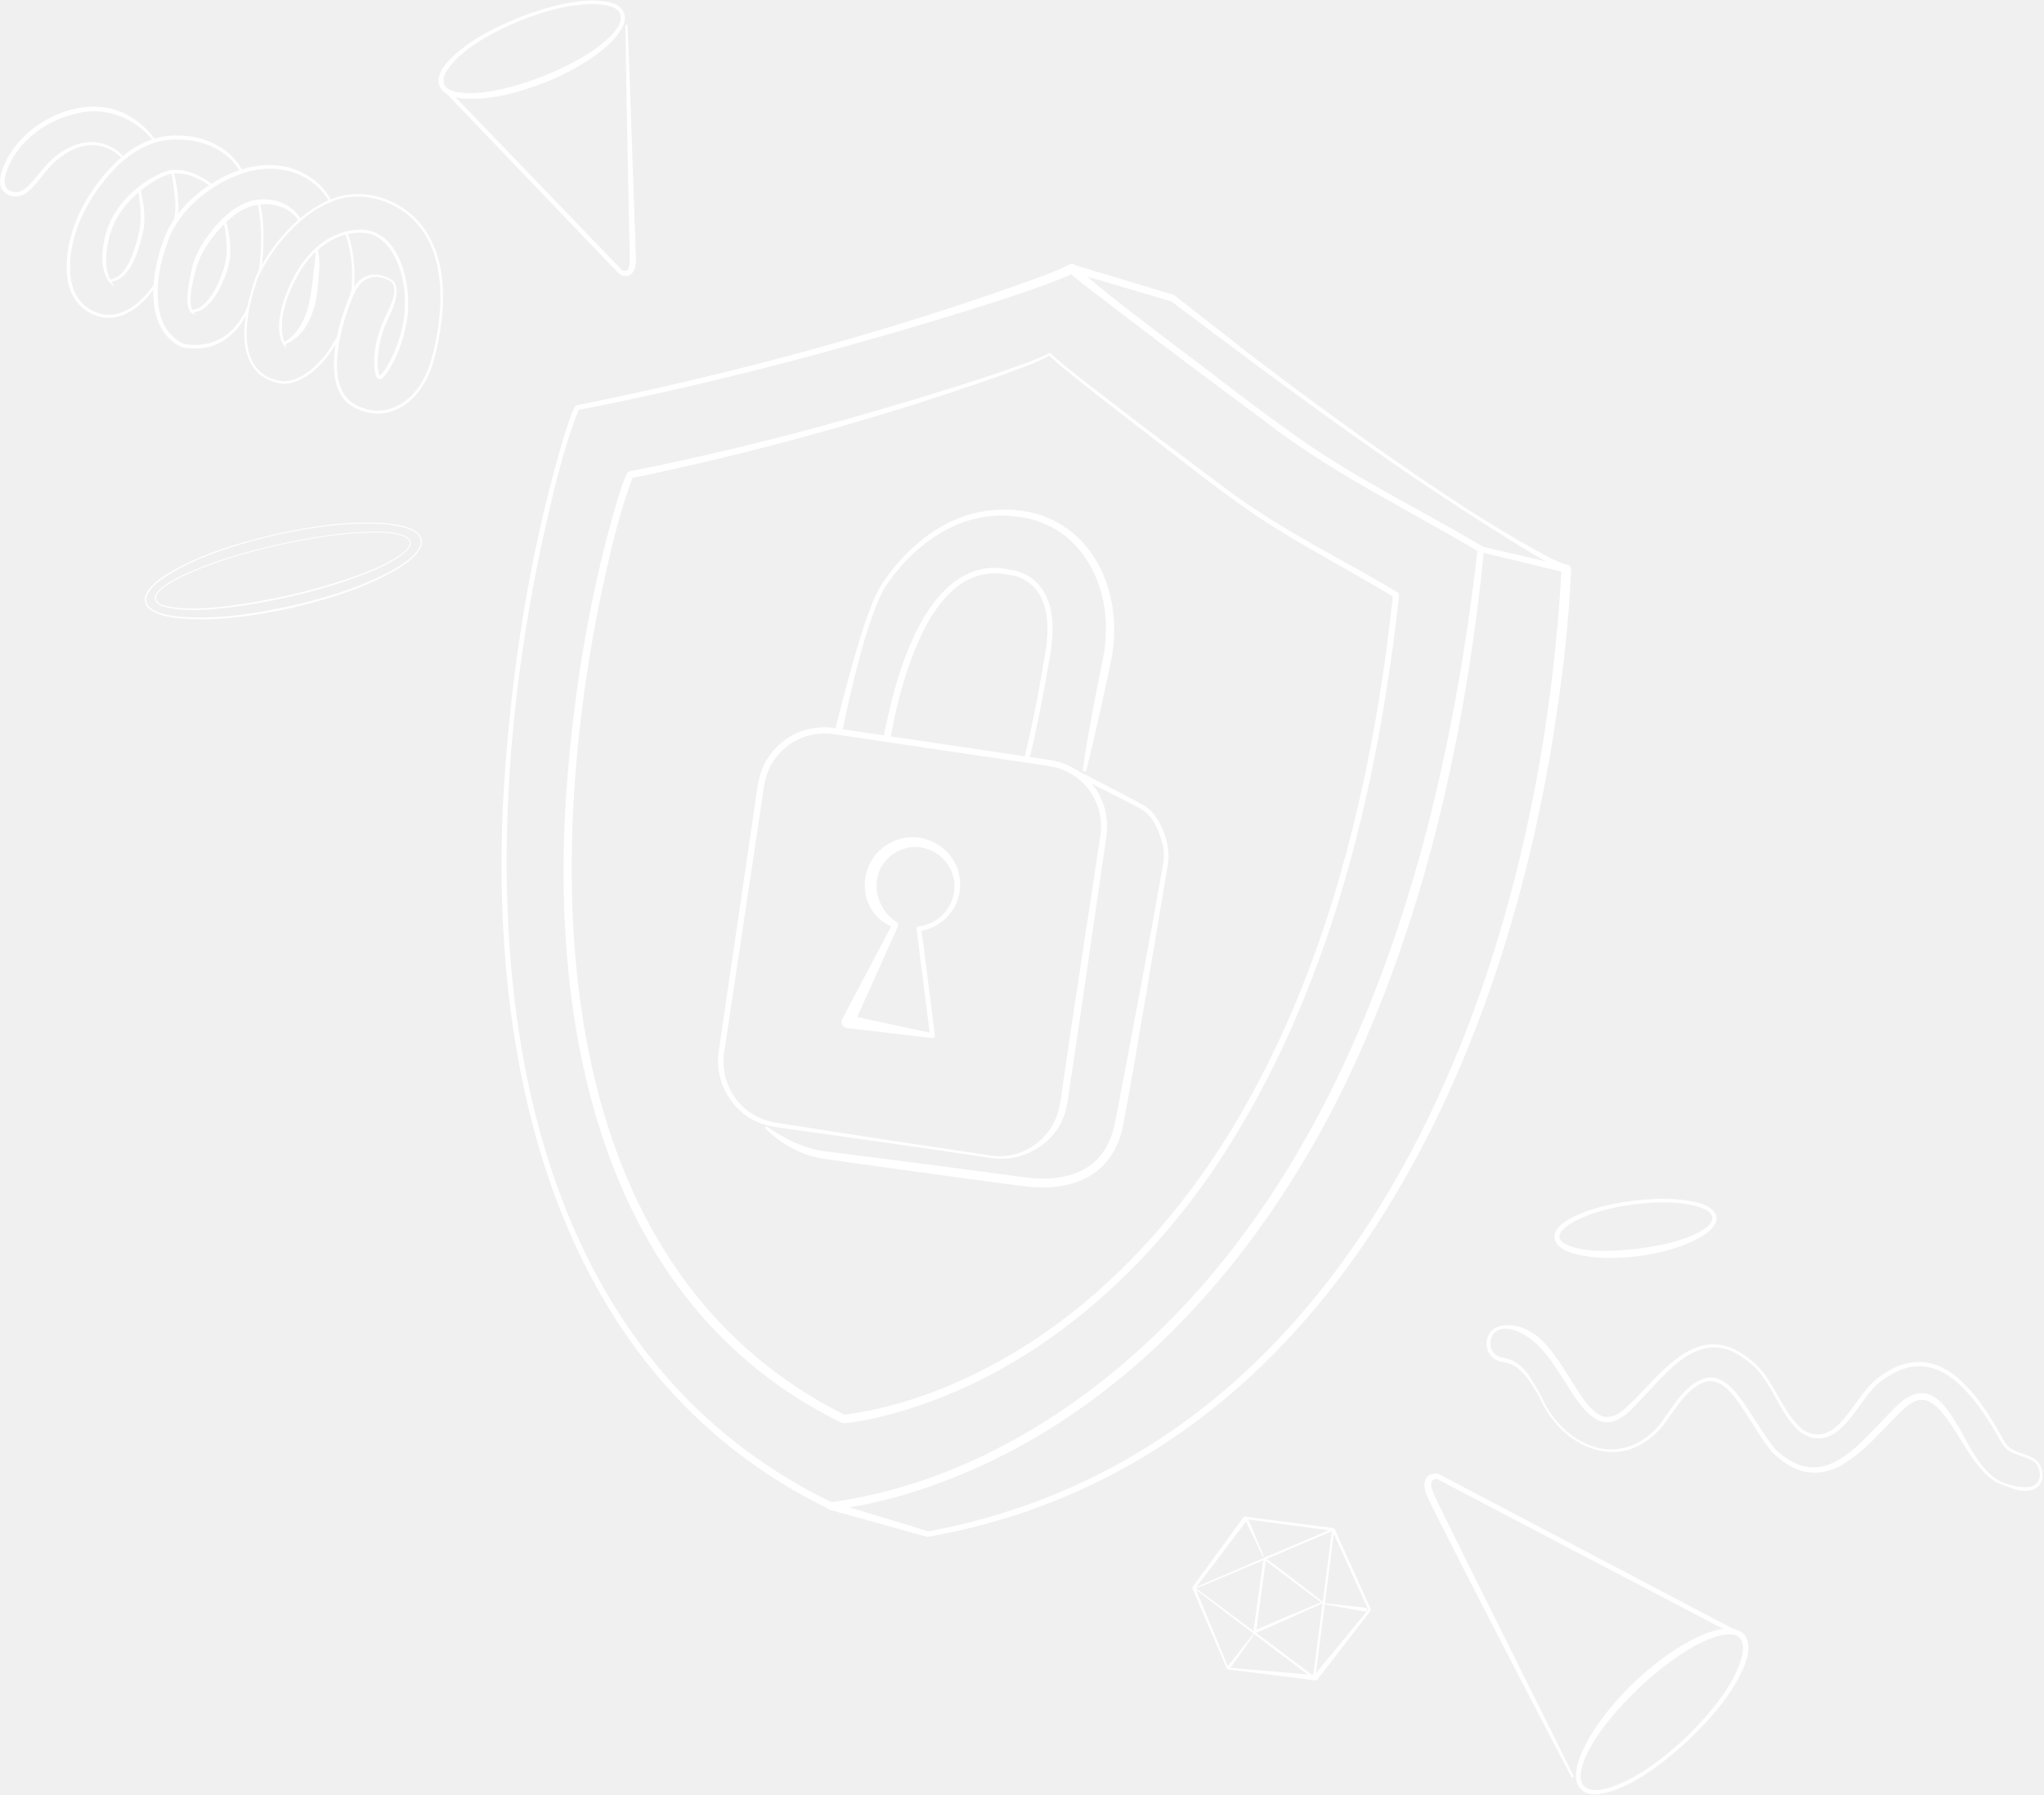
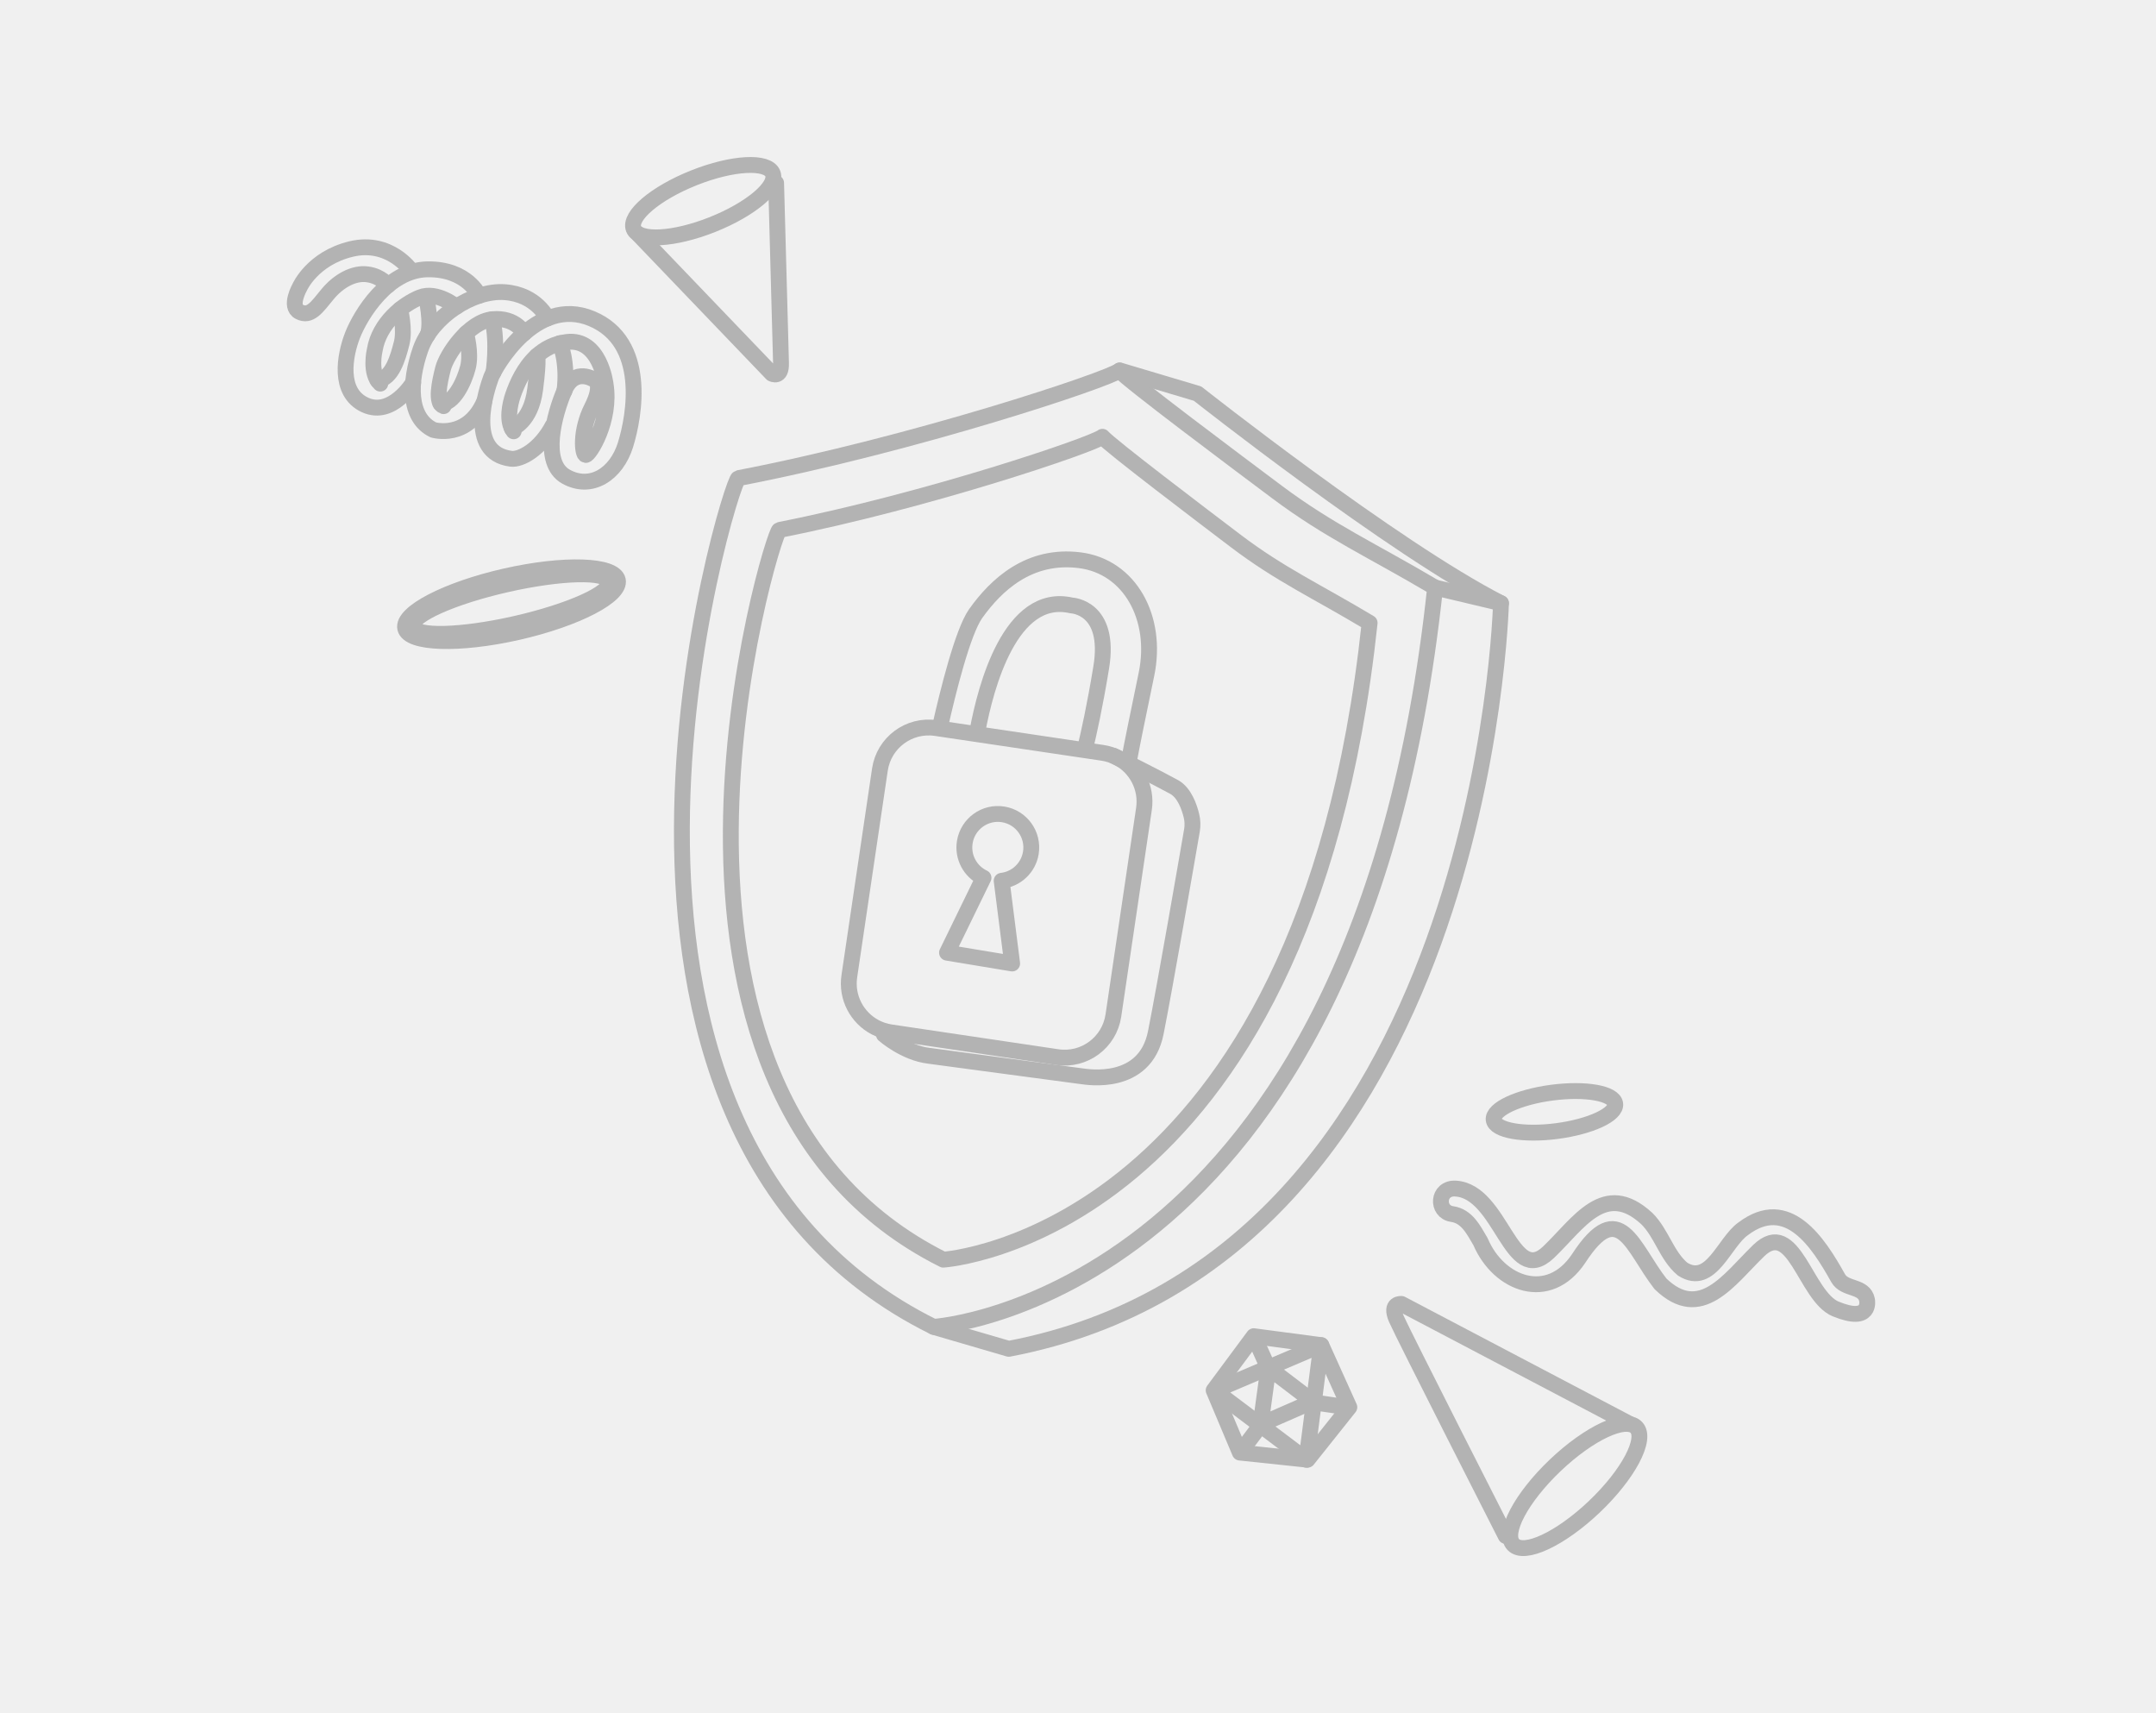
- <svg xmlns="http://www.w3.org/2000/svg" viewBox="0 0 1056 927" fill="none">
-   <path d="M618.001 820.47C638.561 835.71 658.931 850.82 679.291 866.16L678.281 866.58L688.241 789.98L689.001 790.55C665.351 800.65 641.771 810.54 618.001 820.46C618.001 820.46 641.771 810.54 618.001 820.46V820.47ZM616.711 820.31C640.561 810.01 664.601 799.67 688.581 789.55C688.951 789.38 689.401 789.72 689.341 790.12L679.551 866.74C679.501 867.21 678.911 867.46 678.541 867.16C657.861 851.65 637.201 835.91 616.721 820.3L616.711 820.31Z" fill="white" />
-   <path d="M682.461 827.62C672.561 820.31 662.841 813.03 653.091 805.51L653.941 805.16C653.911 806.76 653.601 808.33 653.421 809.91C652.281 818.47 650.151 834.37 648.961 843.07L647.941 842.3C659.391 837.27 670.811 832.49 682.461 827.62ZM683.941 827.8C672.281 833.1 660.391 838.5 648.531 843.65C648.021 843.89 647.421 843.43 647.511 842.88C648.731 834.11 650.901 818.35 652.121 809.74C652.371 808.15 652.491 806.53 652.911 804.96C652.981 804.68 653.271 804.5 653.561 804.58C663.781 812.08 673.921 820.03 683.951 827.81L683.941 827.8Z" fill="white" />
-   <path d="M652.401 803.98L643.361 785.09C643.181 784.71 643.341 784.26 643.721 784.08C644.111 783.89 644.581 784.08 644.741 784.47L652.891 803.76C653.031 804.07 652.541 804.3 652.401 803.98Z" fill="white" />
-   <path d="M647.73 844.59L635.43 861.81C635.17 862.17 634.68 862.25 634.32 862C633.95 861.74 633.88 861.21 634.16 860.86L647.26 844.25C647.48 843.96 647.95 844.3 647.73 844.6V844.59Z" fill="white" />
-   <path d="M683.931 828.02L705.501 830.45C706.041 830.51 706.441 831 706.371 831.55C706.311 832.12 705.771 832.52 705.211 832.41L683.851 828.56C683.521 828.51 683.591 827.98 683.931 828.02V828.02Z" fill="white" />
-   <path d="M688.41 790.7L643.55 784.67L644.6 784.79L617.34 820.7L617.43 819.96L634.73 861.67L634.35 861.39L679.77 865.28L678.57 865.78L707.13 831.15L707.05 831.8L688.4 790.71L688.41 790.7ZM689.37 789.41L708.21 831.27C708.31 831.49 708.27 831.74 708.13 831.92L680.7 867.45C680.41 867.83 679.94 868 679.5 867.95L634.26 862.29C634.09 862.27 633.94 862.16 633.88 862.01L616.05 820.52C615.94 820.27 615.98 819.98 616.14 819.78L642.66 783.32C642.66 783.32 642.68 783.3 642.7 783.3L643.72 783.43L689.37 789.39V789.41Z" fill="white" />
-   <path d="M1033.23 766.43C1022.02 761.54 1015.19 746.35 1008.49 736.65C1005.23 731.89 1001.99 726.79 996.83 724.04C990.69 720.9 985.17 725.98 980.92 730.28C971.68 739.41 963.33 749.77 951.89 756.51C942.65 762.04 931.99 762.19 922.99 756.1C920.14 754.24 917.55 752.08 915.16 749.73C910.9 744.21 907.25 738.31 903.56 732.5C898.83 725.61 892.04 712.38 882.38 713.47C872.88 715.44 866.37 726.46 861.01 733.88C856.97 739.58 851.63 744.53 845.15 747.4C832.01 753.52 816.36 748.17 806.65 738.26C801.66 733.38 797.76 727.46 795.01 721.08C791.18 714.77 786.84 706.43 779 704.09L778.08 703.82C777.77 703.74 777.45 703.7 777.13 703.64L776.17 703.47C771.06 702.93 767.29 697.78 768.1 692.74C769.05 685.81 775.53 683.65 781.71 684.72C795.88 686.3 804.54 701.83 811.5 712.62C815.85 719.17 819.61 726.86 826.45 730.88C831.16 733.46 836.15 730.74 839.77 727.36C852.57 716.1 867.15 693.94 885.73 694.36C892.1 694.52 898.05 697.49 903.02 701.29C906.95 704.16 910.34 707.79 913.01 711.82C919.12 720.8 922.95 731.4 931.44 738.49C938.79 743.09 945.31 740.97 951.23 734.4C957.94 727.36 962.48 717.57 970.6 711.46C983.38 701.67 997.3 700.32 1010.24 710.72C1021.31 719.73 1028.5 732.11 1035.39 744.31C1035.9 745.16 1036.32 745.92 1037 746.6C1040.44 750.27 1045.84 750.54 1050.11 753.01C1055.96 755.83 1057.47 765.91 1051.18 769.09C1045.13 771.76 1038.77 768.5 1033.23 766.41V766.43ZM1033.68 765.34C1037.32 766.88 1041.24 767.76 1045.02 768.11C1046.85 768.29 1048.74 768.19 1050.41 767.49C1055.75 765.03 1054.51 756.41 1049.46 754.17C1045.35 751.92 1039.45 751.45 1035.91 747.64C1035.19 746.93 1034.55 745.93 1034.06 745.08C1027.22 733.21 1019.83 720.9 1009.01 712.31C996.68 702.67 983.95 704.05 971.96 713.33C960.64 721.25 952.89 746.37 936.05 742.57C933.98 742.03 932.09 741.08 930.33 739.99C928.16 738.14 926.26 736 924.55 733.76C917.21 723.97 913.58 711.41 903.76 703.68C902.29 702.52 900.42 701.17 898.83 700.16C877.26 686.52 860.94 709.31 847.34 723.37C841.76 729.26 834.2 737.98 825.21 733.39C817.64 729.2 813.47 721.09 808.88 714.29C802.44 704.32 796 693.31 784.99 688.1C781.63 686.5 777.27 685.43 773.88 687.13C769.29 689.3 768.63 696.28 772.46 699.48C774.41 701.3 777.28 701.23 779.65 702.09C785.15 703.9 788.99 708.7 791.84 713.46C793.29 715.84 794.64 718.25 796 720.64C801.29 733.04 811.51 744.12 824.8 747.63C838.54 751.51 851.99 744.33 859.62 732.88C865.2 724.99 871.89 713.67 882.12 711.6C892.99 710.32 900.04 723.75 905.32 731.36C908.89 736.96 913.16 743.52 916.83 748.22C934.95 765.57 949.58 757.44 964.9 741.68C969.42 737.12 973.8 732.37 978.4 727.73C984.9 720.8 993.12 715.86 1001.64 723.32C1013.86 734.26 1018.82 757.98 1033.69 765.32L1033.68 765.34Z" fill="white" />
-   <path d="M150.781 313.97C131.571 318.09 111.771 321.21 92.091 319.33C71.371 317.13 68.851 307.17 86.871 296.18C103.851 286.09 123.051 280.42 142.161 275.92C161.341 271.76 181.111 268.62 200.781 270.42C221.471 272.56 223.901 282.42 206.031 293.46C189.091 303.65 169.891 309.4 150.791 313.98L150.781 313.97ZM150.541 312.92C169.571 308.47 188.721 302.83 205.631 292.84C222.901 282.29 221.051 273.16 200.701 270.98C181.121 269.17 161.381 272.29 142.261 276.41C123.231 280.95 104.091 286.66 87.221 296.75C70.091 307.33 71.861 316.38 92.181 318.49C111.741 320.22 131.451 317.08 150.541 312.92Z" fill="white" />
-   <path d="M149.16 308.36C132.52 311.96 98.88 318.44 83.25 312.88C73.42 308.07 87.98 300.3 92.59 297.96C108.55 290.15 125.79 285.36 143.04 281.34C160.33 277.55 177.96 274.45 195.72 274.63C204.14 274.61 220.44 277.05 207.2 286.97C199.91 292.1 191.52 295.38 183.24 298.49C172.11 302.52 160.69 305.7 149.17 308.36H149.16ZM148.97 307.51C160.48 304.91 171.88 301.79 183 297.83C191.26 294.78 199.63 291.58 206.89 286.53C219.74 277.18 203.6 275.12 195.71 275.08C177.99 274.89 160.39 277.96 143.13 281.74C125.94 285.79 108.73 290.62 92.84 298.44C88.75 300.56 74.38 308.13 83.5 312.31C98.9 317.67 132.54 311.11 148.97 307.51Z" fill="white" />
-   <path d="M428.789 779.7C281.819 708.79 249.179 539.01 261.509 390.23C266.079 334.17 275.459 278.35 291.679 224.43C293.169 219.89 294.479 215.45 296.519 211.04C296.729 210.67 296.929 210.2 297.279 209.82C297.399 209.72 297.519 209.48 298.139 209.31L298.569 209.22L300.289 208.88L303.729 208.19C383.819 191.69 463.149 170.26 539.939 142.1C543.909 140.4 548.439 138.92 552.039 136.71C552.039 136.71 552.519 136.48 552.529 136.48C553.569 135.98 554.769 136.24 555.519 137.03C558.969 140.8 563.189 144.11 567.119 147.44C579.489 157.65 592.349 167.26 605.089 177.02C630.799 196.15 655.799 216.42 682.539 234.11C709.479 251.57 738.319 265.85 765.919 282.24C766.509 282.58 766.819 283.23 766.739 283.87C758.339 367.16 741.449 450.39 709.269 528C667.599 629.84 593.479 724.94 488.119 764.98C470.769 771.54 452.799 776.71 434.389 779.21L431.849 779.51C430.929 779.55 429.939 779.78 428.759 779.71L428.789 779.7ZM429.549 775.92C508.829 764.88 578.829 715.64 628.979 654.81C679.969 592.85 712.449 517.76 733.839 440.92C747.989 389.42 757.329 336.63 763.419 283.51C763.419 283.51 764.259 285.16 764.229 285.13C727.469 263.26 688.439 244.57 654.429 218.3C628.649 199.13 602.869 179.95 577.389 160.38C569.889 154.52 558.789 146.56 551.739 140.24L555.209 140.56C553.799 141.56 552.709 141.99 551.579 142.54C535.269 149.34 518.349 154.49 501.549 159.88C438.889 179.29 375.429 196.24 311.129 209.32C308.489 209.89 301.799 211.12 299.059 211.69L298.629 211.77C299.109 211.64 299.119 211.5 299.139 211.51C299.039 211.65 298.889 211.91 298.769 212.16C290.249 233.8 285.289 256.79 280.149 279.47C243.069 452.22 247.999 687.61 429.549 775.92V775.92Z" fill="white" />
-   <path d="M435.238 735.1C309.208 673.94 282.709 527.71 293.269 400.29C297.219 352.28 305.269 304.53 318.949 258.3C320.329 253.95 321.629 249.54 323.569 245.29C323.719 244.96 324.029 244.43 324.329 244.07C324.399 243.93 325.089 243.45 325.459 243.41C327.329 243.08 332.659 241.95 334.649 241.59C389.489 230.3 443.618 215.6 496.998 198.73C508.418 195.07 519.828 191.33 531.058 187.13C534.688 185.66 538.579 184.43 541.899 182.4C542.179 182.22 542.538 182.27 542.758 182.5C549.278 188.71 556.719 194.09 563.769 199.71C585.339 216.44 607.179 232.83 629.009 249.22C636.269 254.7 643.629 259.98 651.249 264.91C674.159 279.77 698.599 291.93 722.059 305.97C722.599 306.29 722.879 306.9 722.819 307.49C720.329 330.33 717.108 353.1 713.048 375.73C699.868 449.13 677.468 521.85 638.618 585.98C597.208 654.6 532.639 713.49 453.149 732.24C448.199 733.38 443.148 734.3 438.098 734.92C437.268 735.03 436.158 735.15 435.258 735.11L435.238 735.1ZM436.128 730.71C458.298 727.94 480.099 720.74 500.399 711.2C560.079 683.16 607.158 633.27 640.168 576.88C676.298 515.03 697.389 445.42 710.069 375.19C714.119 352.64 717.238 329.93 719.678 307.15L720.439 308.66C697.159 294.46 672.699 282.03 649.899 266.95C627.249 251.62 606.138 234.22 584.348 217.71C573.558 209.34 562.768 200.96 552.168 192.35C548.598 189.41 545.059 186.65 541.779 183.32C541.779 183.32 542.678 183.4 542.668 183.4C535.658 187.48 527.849 189.81 520.339 192.76C459.939 214.27 398.058 231.63 335.368 245.07C333.658 245.47 327.948 246.56 326.158 246.96C326.428 246.99 326.998 246.57 326.988 246.52C326.998 246.52 327.009 246.51 327.019 246.49C326.989 246.53 326.878 246.72 326.798 246.91C319.478 265.84 315.208 285.97 310.798 305.8C280.158 453.04 282.669 653.64 436.139 730.71H436.128Z" fill="white" />
-   <path d="M554.45 136.67L606.49 152.35C622.89 165.05 639.12 178.17 655.78 190.6C688.6 215.43 722.01 239.55 756.52 261.99C769.5 270.33 782.69 278.33 796.23 285.72C800.76 288.18 805.28 290.64 810.34 291.92C810.94 292.07 811.37 292.56 811.49 293.13L811.7 294.2C810.59 321.24 807.43 347.96 803.31 374.64C775.03 559.19 680.93 758.45 479.12 793.87L428.59 779.81C427.48 779.5 426.83 778.35 427.14 777.24C427.45 776.13 428.6 775.48 429.71 775.79C429.75 775.81 479.89 791.06 479.93 791.09L479.25 791.06C706.62 749.08 795.67 499.67 806.72 294.09L808.08 296.37C804.06 292.94 799.51 290.54 794.99 287.94C728.65 248.25 666.58 201.91 604.88 155.46L605.47 155.77L553.33 140.43C552.29 140.12 551.7 139.04 552 138C552.31 136.96 553.4 136.36 554.44 136.68L554.45 136.67Z" fill="white" />
-   <path d="M765.429 282.25L809.588 292.53C811.698 293.05 810.978 296.23 808.838 295.76L764.748 285.13C762.888 284.65 763.519 281.83 765.429 282.24V282.25Z" fill="white" />
-   <path d="M268.31 8.99C281.75 3.85 302.41 -2.56 316.53 1.65C322.35 3.52 324.44 8.67 321.56 14.1C318.15 20.53 312.28 25.13 306.56 29.31C298.83 34.74 290.39 39.04 281.65 42.59C268.49 47.65 254.47 51.68 240.19 50.93C225.9 50.02 222.2 41.19 232.31 30.77C242.34 20.7 255.31 14.25 268.31 9V8.99ZM268.93 10.55C255.89 16.03 237.28 25.2 230.13 37.71C224.06 50.66 246.87 48.4 253.95 47.08C267.52 44.66 280.67 39.91 293.01 33.81C301.14 29.7 309.23 24.95 315.64 18.44C324.32 9.42 321.84 3.02 309.3 2.18C295.46 1.5 281.77 5.63 268.93 10.55Z" fill="white" />
-   <path d="M232.33 47.08L321.72 139.93L321.41 139.7C322.2 139.96 323.38 140.06 324.03 139.53C325.49 138.17 325.37 135.23 325.34 133.12L325.26 128.99L324.93 112.46C324.6 95.99 323.94 62.81 323.61 46.34L323.1 13.28C323.1 12.97 323.34 12.72 323.65 12.72C323.95 12.72 324.2 12.95 324.21 13.25L325.51 46.29C326.07 62.77 327.23 95.9 327.8 112.37C327.9 115.33 328.42 130.37 328.51 133.02C328.99 138.18 326.83 144.97 320.33 141.79C319.97 141.87 231.12 48.62 230.82 48.53C230.42 48.11 230.43 47.44 230.85 47.04C231.27 46.64 231.93 46.65 232.34 47.07L232.33 47.08Z" fill="white" />
-   <path d="M174.551 175.69C169.441 185.55 158.791 197.7 146.951 198.25C142.441 197.92 137.911 196.39 134.341 193.56C120.871 182.09 127.111 157.22 132.241 142.77C139.951 126.59 154.121 109.7 171.061 102.91C187.981 95.98 208.371 103.2 218.921 117.73C232.041 136.4 230.111 161.12 225.121 182.25C222.301 195.1 215.011 208.81 201.521 212.75C194.881 214.67 187.681 213.26 181.811 209.76C175.751 206.15 173.121 198.81 172.661 192.15C171.771 178.71 175.611 165.46 180.451 153.08C184.101 142.86 192.551 138.53 202.291 144.46C204.371 145.55 205.091 148.79 204.871 151.21C204.481 158.48 199.981 164.45 197.861 171.19C196.411 175.58 195.471 180.15 195.201 184.75C195.101 187.81 194.961 191 196.111 193.83C196.201 194 196.351 194.2 196.351 194.17C196.361 194.19 196.321 194.15 196.291 194.15C196.261 194.16 196.211 194.13 196.161 194.13C196.121 194.13 196.061 194.18 196.121 194.13C198.491 192.19 199.921 189.25 201.441 186.58C208.941 172.29 211.701 155.05 206.711 139.5C204.081 131.03 198.671 121.89 189.241 120.36C175.181 118.7 162.181 128.2 155.221 139.85C150.481 147.73 146.661 156.61 145.751 165.81C145.561 168.1 145.551 170.41 145.891 172.65C146.271 174.9 146.971 177.01 148.001 179.1C148.051 179.2 148.011 179.32 147.911 179.37C147.831 179.41 147.741 179.39 147.681 179.34C145.861 177.68 144.941 175.24 144.531 172.88C143.331 165.75 145.351 158.49 147.831 151.89C153.431 136.48 164.981 121.28 182.221 118.92C206.821 114.92 213.751 148.95 209.931 167.25C208.121 176.58 204.841 185.78 199.191 193.52C198.361 194.46 197.261 196.17 195.791 195.88C194.171 195.25 193.991 193.29 193.661 191.86C192.421 182.31 194.831 172.61 198.851 164C201.081 159.27 205.611 151.42 202.801 146.37C202.501 145.92 202.091 145.51 201.691 145.32C199.891 144.23 197.811 143.44 195.711 143.14C191.431 142.45 187.371 144.53 185.001 148.08C183.731 149.82 182.911 151.77 182.071 153.77C178.771 161.88 176.201 170.35 174.861 179C173.461 189.08 173.031 202.24 182.581 208.43C197.481 217.45 212.691 208.88 219.601 194.33C223.321 186.44 224.991 177.59 226.381 169C228.721 151.95 228.221 132.89 217.841 118.46C207.641 104.41 187.851 97.34 171.441 104.07C154.811 110.75 140.961 127.31 133.331 143.21C128.161 157.59 121.331 185.13 137.721 194.35C140.481 195.89 143.751 196.75 146.911 197.01C154.531 196.67 160.971 191.25 165.981 185.88C168.891 182.63 171.371 178.99 173.381 175.11C173.761 174.39 174.841 174.96 174.471 175.68L174.551 175.69Z" fill="white" />
-   <path d="M178.82 120.35C178.82 120.35 184.37 132.68 181.9 152.27" stroke="white" stroke-width="1.23" stroke-linecap="round" stroke-linejoin="round" />
-   <path d="M146.501 176.79C150.341 174.94 153.391 171.42 155.501 167.74C161.061 158.03 161.071 146.37 162.671 135.5C162.841 133.45 163.201 131.37 162.941 129.34C163.051 129.43 163.171 129.5 163.371 129.49C163.031 129.51 162.741 129.25 162.721 128.91C162.681 128.39 163.331 128.08 163.721 128.38C164.101 128.62 164.241 129.09 164.371 129.48C165.651 136 164.681 142.75 164.061 149.29C162.911 160.47 158.481 173.89 146.851 177.98C146.091 178.17 145.741 177.07 146.491 176.8L146.501 176.79Z" fill="white" />
-   <path d="M170.011 104.04C163.761 92.53 150.691 86.68 137.901 87.13C135.411 87.33 132.751 87.62 130.321 88.17C128.881 88.38 126.821 89.16 125.381 89.5C122.631 90.44 119.721 91.65 117.081 92.91C104.671 99.26 93.311 109.15 87.681 122.09C82.781 134.55 79.551 148.91 82.691 162.14C84.171 168.65 88.841 174.78 94.361 177.37C100.891 179.01 108.321 178.12 114.221 174.74C120.311 171.34 124.651 165.48 127.501 159.19C127.831 158.46 128.941 158.96 128.631 159.69C124.571 169.72 115.891 178.49 104.761 179.77C101.051 180.25 97.351 180.19 93.681 179.22C90.401 177.64 87.441 175.34 85.231 172.43C74.961 158.65 79.631 136.01 85.561 121.17C91.511 107.67 103.211 97.55 116.141 90.97C122.131 88.19 128.571 85.99 135.171 85.44L137.831 85.23C139.331 85.3 141.691 85.23 143.171 85.47C154.681 86.53 165.771 93.11 171.131 103.54C171.481 104.31 170.361 104.82 170.011 104.05V104.04Z" fill="white" />
-   <path d="M154.341 114.01C147.421 103.7 132.031 103.01 122.491 110.15C113.581 116.38 103.931 128.52 101.171 139.14C99.701 145.07 98.041 151.18 98.571 157.29C98.841 159.23 99.271 161.16 101.001 162.24C101.091 162.3 101.131 162.42 101.071 162.51C93.491 161.94 98.131 143.44 99.161 138.64C101.031 130.28 106.071 123 111.531 116.56C117.851 109.45 126.261 102.75 136.331 102.96C143.921 102.93 151.861 106.5 155.461 113.46C155.801 114.19 154.751 114.72 154.361 114.02L154.341 114.01Z" fill="white" />
-   <path d="M133.742 139.68C135.292 128.03 135.542 115.98 132.962 104.46C132.782 103.69 133.982 103.39 134.162 104.19C135.532 110.03 136.132 116.02 136.162 122.01C136.192 128 135.822 133.95 134.952 139.88C134.832 140.67 133.602 140.5 133.732 139.68H133.742Z" fill="white" />
-   <path d="M116.55 113.62C119.25 122.52 120.28 132.47 116.81 141.3C114.37 147.84 111.26 154.59 105.64 159.05C103.73 160.49 101.25 161.54 98.72 161.21C98.38 161.17 98.14 160.86 98.19 160.52C98.23 160.19 98.53 159.96 98.85 159.98C100.97 160.15 103.02 159.19 104.69 157.81C109.79 153.4 112.67 146.9 114.96 140.65C116.49 136.35 117.33 132.01 117.12 127.45C117.03 122.93 116.37 118.37 115.38 113.96C115.17 113.22 116.33 112.85 116.56 113.62H116.55Z" fill="white" />
-   <path d="M124.22 88.86C118.17 77.9 105.22 72.3 93.08 72.08C80.47 71.16 68.78 77.59 60.04 86.35C45.76 100.97 34.8 121.22 36.34 142.15C36.76 146.23 37.91 150.28 40.14 153.67C44.54 160.4 53.44 164.33 61.3 161.92C69.21 159.54 75.47 153.09 79.98 146.36C80.4 145.65 81.47 146.31 81.03 147C76.34 154.13 70.07 160.71 61.72 163.35C53.23 166.02 43.55 161.94 38.74 154.6C36.31 150.93 35.08 146.62 34.62 142.34C32.95 120.8 44.01 100.09 58.66 84.98C70.23 73.52 83.13 67.86 99.56 70.67C110.14 72.48 120.44 78.47 125.33 88.37C125.67 89.14 124.54 89.63 124.2 88.87L124.22 88.86Z" fill="white" />
-   <path d="M109.09 96.45C103.61 92.47 97.08 89.26 90.3 89.59C85.04 89.93 80.36 93.06 76.03 95.89C68.59 101.15 62.14 108.06 58.49 116.47C55.07 124.92 52.23 139.72 58.73 147.19C58.95 147.41 58.59 147.79 58.36 147.57C51.99 141.99 52.28 132.36 53.75 124.69C56.33 109.24 68.81 95.9 83.12 89.5C89.05 86.52 96.09 87.61 101.86 90.42C104.73 91.8 107.41 93.47 109.88 95.51C110.14 95.73 110.18 96.11 109.96 96.38C109.74 96.65 109.35 96.68 109.09 96.46V96.45Z" fill="white" />
-   <path d="M72.431 97.54C74.161 104.18 75.151 111.12 74.261 118C72.301 127.28 68.071 144.79 56.661 145.65C55.881 145.68 55.781 144.52 56.561 144.42C63.381 143.49 66.611 136.34 68.771 130.56C70.901 124.28 72.971 117.81 72.681 111.12C72.591 106.69 72.051 102.21 71.231 97.83C71.061 97.08 72.221 96.76 72.431 97.53V97.54Z" fill="white" />
-   <path d="M89.821 89.12C90.911 93.36 91.621 97.67 91.981 102.03C92.241 106.44 92.511 110.99 90.721 115.19C90.581 115.5 90.211 115.63 89.901 115.49C89.601 115.35 89.461 115 89.591 114.69C91.481 108.65 90.321 101.96 89.621 95.76C89.321 93.63 88.991 91.49 88.621 89.38C88.481 88.62 89.631 88.36 89.821 89.12Z" fill="white" />
-   <path d="M78.731 72.23C69.621 60.86 54.121 54.83 39.831 58.52C25.771 61.68 12.341 70.45 5.641 83.4C4.001 86.47 2.511 90.06 2.401 93.54C2.351 95.65 3.061 97.48 4.831 98.37L5.971 98.87C10.281 100.53 13.991 96.84 16.711 93.8C19.181 91.06 21.381 88.08 23.951 85.23C31.511 76.89 43.551 70.44 54.821 74.78C58.441 76.12 61.751 78.27 64.181 81.41C64.651 82.05 63.721 82.8 63.211 82.16C61.001 79.37 57.721 77.3 54.351 76.14C43.601 72.25 32.511 78.67 25.421 86.57C23.001 89.29 20.791 92.36 18.281 95.19C15.671 98.09 12.661 101.32 8.361 101.5C3.681 101.52 -0.209 98.41 0.071 93.51C0.131 89.63 1.911 85.36 3.471 82.45C13.391 62.89 40.861 49.25 61.951 57.59C69.091 60.46 75.311 65.3 79.731 71.54C80.171 72.22 79.201 72.9 78.721 72.24L78.731 72.23Z" fill="white" />
-   <path d="M846.991 648.79C835.541 650.17 823.751 650.52 812.541 647.29C800.901 643.93 799.671 635.98 810.381 629.88C820.481 624.26 831.951 621.84 843.251 620.29C854.571 618.96 866.261 618.44 877.421 621.29C889.011 624.38 890.001 632.03 879.761 638.25C869.821 644.29 858.371 647.1 846.991 648.79V648.79ZM846.481 644.94C857.401 643.44 868.681 641.35 878.461 636.1C887.291 631.04 886.681 626.04 876.881 623.16C866.081 620.17 854.551 620.8 843.491 622.13C836.061 623.17 828.701 624.78 821.661 627.26C816.701 628.95 798.791 636.63 808.481 642.48C818.541 647.64 835.351 646.23 846.491 644.95L846.481 644.94Z" fill="white" />
-   <path d="M511.99 598.14C480.24 593.32 433.52 586.78 401.85 582.32C398.15 581.9 394.3 580.95 390.83 579.32C376.39 572.74 368.45 556.5 371.61 541.02C375.04 517.59 386.03 442.78 389.38 419.92C390.55 413.39 391.08 404.05 393.54 397.74C396.31 390.44 401.74 384.26 408.43 380.33C415.15 376.36 423.23 374.93 430.92 376.01L518.97 389.09L540.98 392.36C544.7 392.83 548.651 393.82 552.091 395.48C562.711 400.43 570.391 410.97 571.711 422.62C572.231 426.44 571.881 430.34 571.281 434.11C567.871 457.54 557.12 532.39 553.6 555.22C552.41 561.76 551.85 571.1 549.31 577.4C543.63 591.96 527.17 600.6 511.99 598.13V598.14ZM512.17 596.91C526.65 599.19 541.4 589.8 546.07 576.16C548.15 570.55 548.88 560.78 549.94 554.69L553.16 532.67C554.14 525.64 567.52 438.38 568.18 433.66C570.33 423.15 567.2 411.82 559.41 404.35C555.62 400.65 550.91 397.89 545.79 396.49C542.61 395.6 522.23 392.81 518.5 392.21L430.44 379.17C423.45 378.21 416.14 379.51 410.05 383.13C403.99 386.72 399.08 392.31 396.6 398.92C394.44 404.52 393.68 414.3 392.6 420.4C389.2 443.11 377.94 518.15 374.45 541.45C371.38 555.8 378.461 570.84 391.841 577.13C395.131 578.7 398.52 579.61 402.16 580.09C433.7 585.1 480.441 592.22 512.151 596.92L512.17 596.91Z" fill="white" />
-   <path d="M396.301 582.01C405.001 587.95 414.701 592.98 425.211 594.51C446.361 597.29 475.001 600.82 496.251 603.69C506.941 605.08 517.851 606.56 528.551 608.02C538.781 609.52 549.841 609.16 559.171 604.42C568.561 599.82 574.181 590.23 575.961 580.16L577.241 573.78C585.391 531.44 593.491 488.11 601.041 445.57C601.541 442.51 601.421 439.36 600.661 436.35C598.871 429.44 596.081 421.87 589.771 418.06C585.961 415.89 576.451 411.16 572.441 409.06C564.701 405.12 556.871 401.31 549.071 397.48C548.331 397.12 548.031 396.23 548.391 395.5C548.751 394.77 549.641 394.47 550.371 394.82C561.201 400.44 580.421 410.21 590.921 415.97C599.521 420.74 605.131 436.6 603.441 445.95C596.631 485.83 588.851 534.98 581.461 574.57L580.241 580.99C578.301 592.32 571.761 603.18 561.231 608.39C551.031 613.6 539.251 614.16 528.131 612.6C517.411 611.18 506.491 609.77 495.791 608.29C474.441 605.34 445.861 601.52 424.621 598.41C413.571 596.55 403.401 590.71 395.451 582.96C395.201 582.71 395.201 582.3 395.451 582.06C395.681 581.83 396.041 581.82 396.291 582.01H396.301Z" fill="white" />
-   <path d="M492.911 460.83C495.221 444.24 477.801 431.94 463.101 440.08C448.941 448.07 449.951 467.75 463.231 476.27C463.971 476.68 464.311 477.58 463.961 478.34L441.131 529.19L438.691 524.46L481.971 533.72L480.541 535.1C480.541 535.1 473.511 479.82 473.511 479.81C473.421 479.13 473.921 478.51 474.601 478.44C479.151 478 483.511 475.92 486.791 472.75C490.101 469.59 492.241 465.31 492.911 460.83V460.83ZM495.661 461.29C493.961 471.47 485.111 479.73 474.881 480.91L475.971 479.52L483.001 534.79C483.111 535.57 482.421 536.28 481.631 536.18C481.571 536.21 437.671 531 437.611 531.02C435.391 530.8 434.061 528.22 435.171 526.29L461.201 477L461.931 479.07C443.471 472.55 441.721 447.57 457.451 436.82C475.581 424.61 499.381 439.72 495.681 461.3L495.661 461.29Z" fill="white" />
-   <path d="M456.822 378.91C462.452 351.18 475.292 301.27 506.902 294.01C511.872 292.94 517.042 293.2 521.912 294.34C525.372 294.5 531.292 296.8 534.522 299.88C545.292 309.55 544.702 325.6 542.492 338.66C541.032 347.44 539.442 356.21 537.712 364.95C536.002 373.69 534.152 382.41 532.062 391.08C531.612 392.75 529.062 392.21 529.452 390.44C533.662 373.21 537.012 355.75 539.902 338.23C541.312 329.7 542.022 320.73 539.402 312.43C537.042 304.35 530.042 297.74 521.552 297.01C489.942 289.99 474.622 327.1 467.042 351.51C464.282 360.72 462.112 370.11 460.392 379.58C459.952 381.89 456.412 381.33 456.822 378.91V378.91Z" fill="white" />
-   <path d="M431.791 375.59C435.061 362.7 438.341 349.83 442.101 337.08C444.021 330.71 445.931 324.34 448.201 318.07C450.551 311.77 452.851 305.4 456.821 299.85C470.221 280.62 490.461 264.62 514.671 263.41C560.881 260.39 583.111 303.37 573.361 344.43C569.631 362.16 565.561 380.18 561.301 397.77C560.991 398.87 559.341 398.69 559.451 397.43C562.111 378.44 566.311 357.62 570.101 338.74C573.561 319.9 570.131 299.06 557.691 284.06C549.561 274.08 537.351 267.85 524.541 266.76C497.451 263.33 473.701 279.71 458.681 301.19C454.921 306.46 452.691 312.79 450.451 318.87C448.281 325.09 446.311 331.41 444.581 337.79C441.091 350.55 438.061 363.45 435.471 376.42C434.981 378.84 431.221 378.16 431.791 375.59V375.59Z" fill="white" />
-   <path d="M872.45 898.7C860.63 909.69 841.26 925.34 824.81 926.79C817.85 927.25 813.55 922.79 814.26 915.82C815.14 907.61 819.37 900.3 823.62 893.48C832.43 880.05 843.74 868.41 856.36 858.53C864.91 852.03 874.01 846.11 884.33 842.7C899.75 837.62 907.37 845.35 901.13 860.59C894.83 875.42 883.9 887.68 872.45 898.7V898.7ZM871.14 897.32C882.51 886.11 898.3 868.47 900.5 852.35C901.41 836.16 878.37 848.17 871.47 852.55C858.21 860.82 846.38 871.38 835.97 883.01C829.15 890.77 822.64 899.19 818.64 908.74C813.31 921.89 818.63 927.58 832.18 923.17C847.03 918.04 859.7 907.91 871.13 897.32H871.14Z" fill="white" />
-   <path d="M894.16 843.4C894.28 843.43 740.31 763 742.4 763.83C736.6 764.28 740.66 771.33 742.07 774.56L744.44 779.49C761.97 815.17 795.01 881.07 812.95 917.3C813.1 917.61 812.98 917.99 812.67 918.14C812.36 918.29 811.99 918.17 811.83 917.87C789.69 875.59 762.71 823.59 741.28 781.04C739.9 778.12 737.55 773.9 736.57 770.82C735.42 767.74 735.53 762.94 739.2 761.56C740.48 761.08 741.83 760.88 743.15 761.3L895.26 841.27C895.84 841.58 896.07 842.3 895.76 842.88C895.45 843.46 894.73 843.69 894.15 843.38L894.16 843.4Z" fill="white" />
+ <svg xmlns="http://www.w3.org/2000/svg" viewBox="0 0 136 108" fill="none">
+   <g clip-path="url(#clip0_1418_2275)">
+     <path d="M76.614 87.701L82.41 92.068L83.341 84.839L76.614 87.701Z" stroke="#B3B3B3" stroke-linecap="round" stroke-linejoin="round" />
+     <path d="M82.814 88.393L80.009 86.258L79.521 89.833L82.814 88.393Z" stroke="#B3B3B3" stroke-linecap="round" stroke-linejoin="round" />
+     <path d="M79.938 86.142L79.128 84.341" stroke="#B3B3B3" stroke-linecap="round" stroke-linejoin="round" />
+     <path d="M79.453 89.97L78.257 91.565" stroke="#B3B3B3" stroke-linecap="round" stroke-linejoin="round" />
+     <path d="M82.88 88.448L84.902 88.743" stroke="#B3B3B3" stroke-linecap="round" stroke-linejoin="round" />
+     <path d="M83.35 84.839L79.089 84.273L76.557 87.687L78.21 91.613L82.479 92.064L85.116 88.754L83.35 84.839Z" stroke="#B3B3B3" stroke-linecap="round" stroke-linejoin="round" />
+     <path d="M115.799 82.559C113.875 81.765 113.157 76.722 110.925 78.889C109.056 80.704 107.276 83.416 104.742 80.97C102.971 78.698 102.165 75.398 99.581 79.371C97.692 82.2 94.54 81.013 93.39 78.311C92.953 77.574 92.537 76.701 91.59 76.568C90.594 76.423 90.661 74.898 91.814 74.963C94.719 75.128 95.305 81.241 97.676 78.982C99.585 77.162 101.207 74.394 103.881 76.855C104.822 77.788 105.121 79.186 106.136 80.041C107.928 81.18 108.761 78.33 109.958 77.501C112.776 75.365 114.699 78.375 115.949 80.612C116.381 81.374 117.584 81.053 117.772 81.984C117.783 82.032 118.045 83.483 115.8 82.558L115.799 82.559Z" stroke="#B3B3B3" stroke-linecap="round" stroke-linejoin="round" />
+     <path d="M32.665 39.866C36.368 39.025 39.192 37.556 38.972 36.584C38.752 35.613 35.572 35.508 31.869 36.349C28.166 37.19 25.342 38.659 25.561 39.63C25.781 40.601 28.961 40.707 32.665 39.866Z" stroke="#B3B3B3" stroke-linecap="round" stroke-linejoin="round" />
+     <path d="M32.515 39.345C35.937 38.568 38.586 37.38 38.43 36.693C38.275 36.005 35.374 36.078 31.952 36.855C28.53 37.632 25.881 38.819 26.037 39.507C26.192 40.195 29.093 40.122 32.515 39.345Z" stroke="#B3B3B3" stroke-linecap="round" stroke-linejoin="round" />
+     <path d="M44.942 14.162C47.365 13.197 49.068 11.756 48.745 10.942C48.423 10.129 46.197 10.251 43.774 11.215C41.351 12.179 39.648 13.62 39.97 14.434C40.293 15.248 42.518 15.126 44.942 14.162Z" stroke="#B3B3B3" stroke-linecap="round" stroke-linejoin="round" />
+     <path d="M40.285 14.8L48.695 23.57C48.695 23.57 49.298 23.884 49.266 22.898C49.234 21.913 48.957 11.539 48.957 11.539" stroke="#B3B3B3" stroke-linecap="round" stroke-linejoin="round" />
+     <path d="M34.863 26.841C34.087 28.338 32.847 29.013 32.236 28.934C29.348 28.561 30.72 24.499 30.979 23.798C31.215 23.158 33.788 18.622 37.321 20.096C40.854 21.57 40.031 26.211 39.455 28.058C38.878 29.906 37.279 30.942 35.7 30.06C34.122 29.177 34.966 26.122 35.61 24.622C36.254 23.123 37.5 23.962 37.5 23.962C37.5 23.962 38.088 24.207 37.333 25.693C36.578 27.178 36.725 28.666 36.947 28.694C37.169 28.723 38.579 26.531 38.2 24.221C38.2 24.221 37.852 21.309 35.755 21.568C34.968 21.665 34.348 22.003 33.859 22.448C33.045 23.19 32.596 24.228 32.354 24.936C32.172 25.472 31.917 26.575 32.401 27.202" stroke="#B3B3B3" stroke-linecap="round" stroke-linejoin="round" />
+     <path d="M35.317 21.645C35.317 21.645 35.84 22.809 35.607 24.657" stroke="#B3B3B3" stroke-linecap="round" stroke-linejoin="round" />
+     <path d="M32.29 27.026C32.29 27.026 33.486 26.665 33.758 24.553C34.031 22.44 33.86 22.448 33.86 22.448" stroke="#B3B3B3" stroke-linecap="round" stroke-linejoin="round" />
+     <path d="M34.54 20.082C34.54 20.082 33.851 18.573 31.839 18.427C29.828 18.28 27.24 19.98 26.524 22.035C25.808 24.09 25.744 26.343 27.337 27.114C27.337 27.114 29.475 27.748 30.538 25.332" stroke="#B3B3B3" stroke-linecap="round" stroke-linejoin="round" />
+     <path d="M33.063 21.021C33.063 21.021 32.541 19.988 31.055 20.135C29.57 20.282 28.174 22.363 27.949 23.237C27.724 24.112 27.44 25.432 27.981 25.615" stroke="#B3B3B3" stroke-linecap="round" stroke-linejoin="round" />
+     <path d="M31.129 23.479C31.129 23.479 31.424 21.652 31.055 20.135" stroke="#B3B3B3" stroke-linecap="round" stroke-linejoin="round" />
+     <path d="M29.397 21.026C29.397 21.026 29.753 22.249 29.515 23.179C29.277 24.108 28.59 25.528 27.779 25.443" stroke="#B3B3B3" stroke-linecap="round" stroke-linejoin="round" />
+     <path d="M30.229 18.65C30.229 18.65 29.48 16.951 26.971 16.986C24.462 17.021 22.744 19.851 22.239 21.142C21.734 22.433 21.323 24.755 23.027 25.54C24.731 26.325 26.061 24.13 26.061 24.13" stroke="#B3B3B3" stroke-linecap="round" stroke-linejoin="round" />
+     <path d="M28.787 19.346C28.787 19.346 27.564 18.327 26.495 18.754C25.425 19.181 23.912 20.383 23.639 22.079C23.639 22.079 23.284 23.539 23.989 24.195" stroke="#B3B3B3" stroke-linecap="round" stroke-linejoin="round" />
+     <path d="M25.242 19.507C25.242 19.507 25.558 20.781 25.333 21.656C25.108 22.53 24.737 23.898 23.809 23.975" stroke="#B3B3B3" stroke-linecap="round" stroke-linejoin="round" />
+     <path d="M26.879 18.711C26.879 18.711 27.271 20.442 26.968 21.135" stroke="#B3B3B3" stroke-linecap="round" stroke-linejoin="round" />
+     <path d="M25.939 17.072C25.939 17.072 24.594 15.117 22.15 15.706C19.705 16.295 18.907 18.113 18.907 18.113C18.907 18.113 18.213 19.332 18.89 19.669C19.566 20.007 19.985 19.383 20.654 18.565C21.324 17.748 22.286 17.181 23.179 17.303C24.072 17.425 24.475 18.003 24.475 18.003" stroke="#B3B3B3" stroke-linecap="round" stroke-linejoin="round" />
+     <path d="M98.213 71.335C100.33 71.056 101.976 70.289 101.888 69.62C101.801 68.951 100.013 68.635 97.896 68.913C95.779 69.191 94.133 69.959 94.221 70.627C94.308 71.296 96.095 71.613 98.213 71.335Z" stroke="#B3B3B3" stroke-linecap="round" stroke-linejoin="round" />
+     <path d="M58.892 83.684C33.486 71.129 46.059 30.256 46.577 30.156C57.698 28.013 69.926 23.933 70.614 23.371C71.148 24.001 78.143 29.229 80.56 31.037C83.857 33.504 86.574 34.718 90.526 37.058C85.753 82.019 58.892 83.684 58.892 83.684V83.684Z" stroke="#B3B3B3" stroke-linecap="round" stroke-linejoin="round" />
+     <path d="M59.505 79.447C37.993 68.689 48.718 33.511 49.158 33.425C58.588 31.562 68.959 28.032 69.542 27.548C69.993 28.088 75.913 32.573 77.959 34.125C80.749 36.24 83.05 37.281 86.396 39.287C82.274 77.968 59.505 79.447 59.505 79.447V79.447Z" stroke="#B3B3B3" stroke-linecap="round" stroke-linejoin="round" />
+     <path d="M70.637 23.363L75.543 24.826C75.543 24.826 87.892 34.581 94.681 38.045C94.681 38.045 93.695 79.344 63.634 85.07L58.892 83.685" stroke="#B3B3B3" stroke-linecap="round" stroke-linejoin="round" />
+     <path d="M90.526 37.058L94.681 38.044" stroke="#B3B3B3" stroke-linecap="round" stroke-linejoin="round" />
+     <path d="M66.7 66.672L56.194 65.11C55.839 65.057 55.507 64.946 55.206 64.788C54.068 64.19 53.376 62.918 53.575 61.572L55.504 48.542C55.756 46.84 57.337 45.665 59.035 45.918L69.541 47.48C69.899 47.532 70.233 47.645 70.537 47.805C71.67 48.404 72.36 49.675 72.161 51.018L70.232 64.048C69.98 65.75 68.4 66.925 66.701 66.672H66.7Z" stroke="#B3B3B3" stroke-linecap="round" stroke-linejoin="round" />
+     <path d="M55.757 65.254C55.757 65.254 57.058 66.406 58.607 66.59C59.138 66.653 68.046 67.864 68.29 67.886C68.535 67.909 72.222 68.575 72.907 65.13C73.508 62.103 74.867 54.237 75.188 52.374C75.24 52.069 75.231 51.755 75.157 51.453C75.019 50.88 74.708 49.992 74.068 49.637C73.088 49.093 70.246 47.67 70.246 47.67" stroke="#B3B3B3" stroke-linecap="round" stroke-linejoin="round" />
+     <path d="M65.025 53.795C65.215 52.643 64.436 51.554 63.286 51.364C62.137 51.173 61.05 51.953 60.86 53.105C60.702 54.059 61.208 54.968 62.039 55.362L59.738 60.086L63.846 60.767L63.184 55.551C64.096 55.447 64.868 54.748 65.025 53.795V53.795Z" stroke="#B3B3B3" stroke-linecap="round" stroke-linejoin="round" />
+     <path d="M61.665 46.075C62.166 43.377 63.736 37.29 67.597 38.187C67.597 38.187 70.089 38.281 69.465 42.092C69.063 44.543 68.681 46.253 68.46 47.161" stroke="#B3B3B3" stroke-linecap="round" stroke-linejoin="round" />
+     <path d="M59.312 45.77C59.775 43.717 60.723 39.855 61.543 38.702C62.843 36.877 64.919 34.937 68.098 35.332C71.275 35.726 73.055 38.983 72.318 42.53C71.773 45.157 71.386 47.051 71.249 47.807" stroke="#B3B3B3" stroke-linecap="round" stroke-linejoin="round" />
+     <path d="M100.575 95.025C102.718 92.984 103.902 90.747 103.22 90.027C102.537 89.308 100.247 90.378 98.103 92.418C95.96 94.458 94.776 96.696 95.458 97.415C96.141 98.135 98.431 97.065 100.575 95.025Z" stroke="#B3B3B3" stroke-linecap="round" stroke-linejoin="round" />
+     <path d="M102.734 89.773L88.403 82.239C88.403 82.239 87.635 82.163 88.084 83.187C88.532 84.21 94.981 96.873 94.981 96.873" stroke="#B3B3B3" stroke-linecap="round" stroke-linejoin="round" />
+   </g>
+   <defs>
+     <clipPath id="clip0_1418_2275">
+       <rect width="136" height="108" fill="white" />
+     </clipPath>
+   </defs>
</svg>
